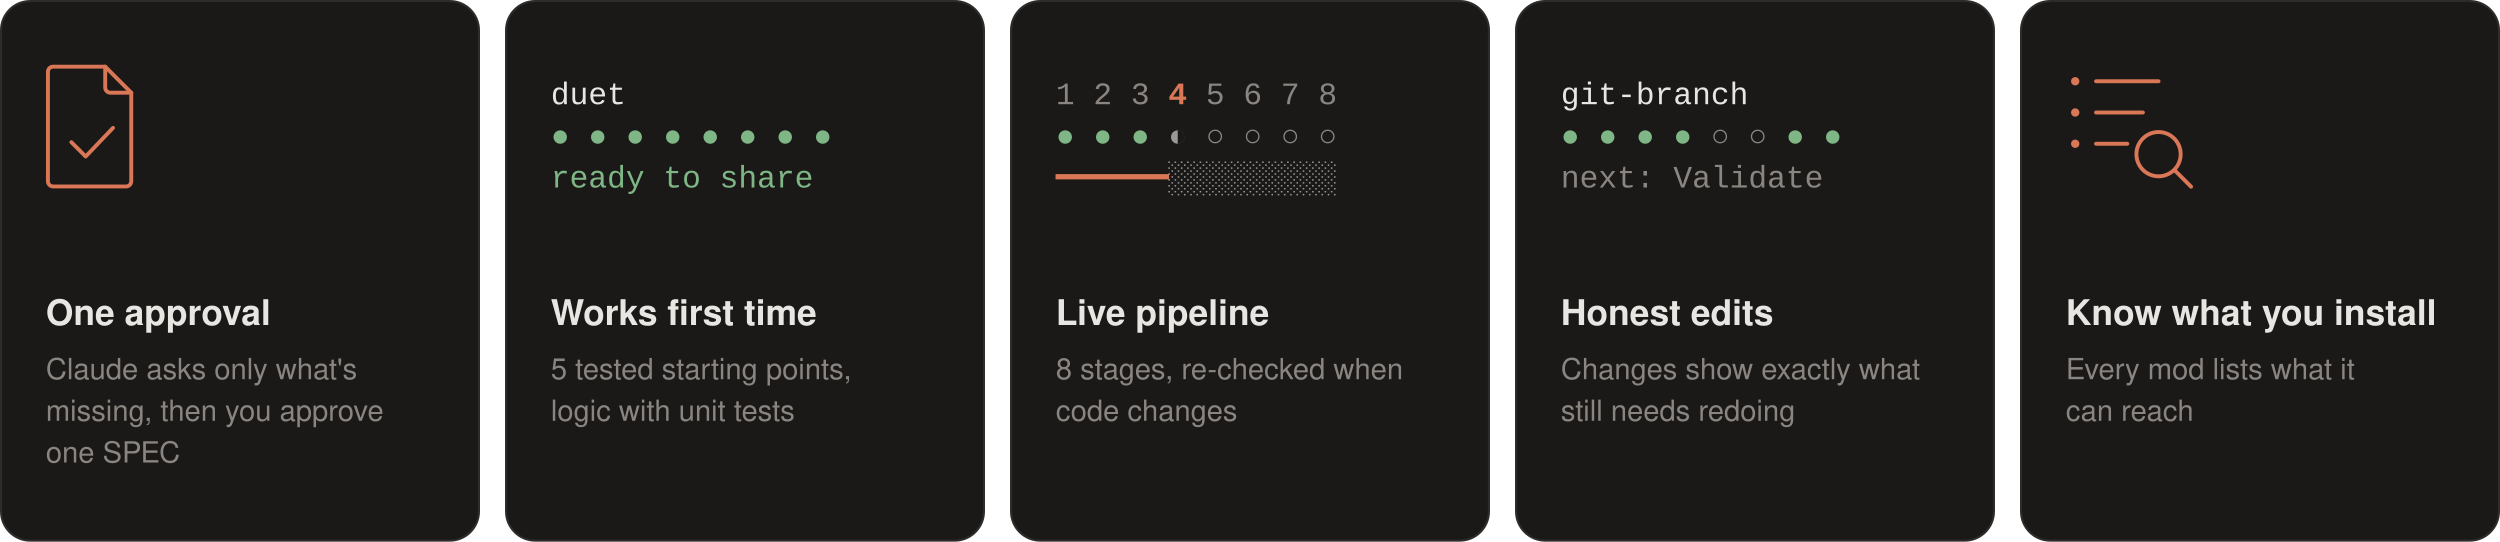
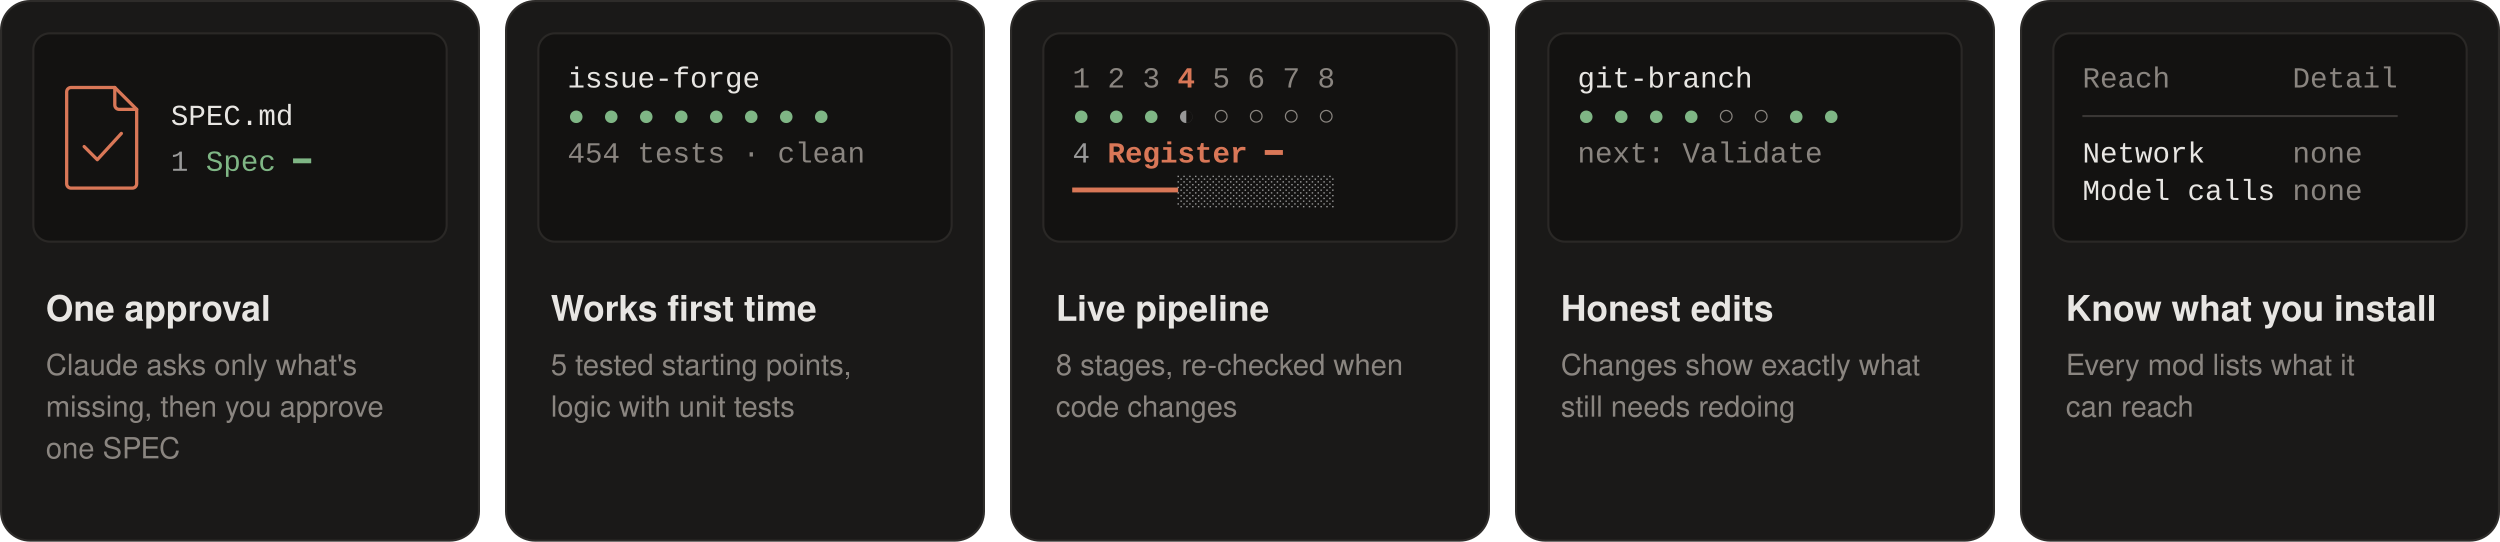
<svg xmlns="http://www.w3.org/2000/svg" width="1200" height="260" viewBox="0 0 1200 260" role="img" aria-labelledby="t d" xml:space="preserve" style="white-space:pre">
  <rect x="0.5" y="0.5" width="229.4" height="259" rx="14" fill="#1A1918" stroke="#2E2C2A" />
-   <g transform="translate(23.0 32) scale(1.25)" fill="none" stroke="#D97757" stroke-width="1.5" stroke-linecap="round" stroke-linejoin="round">
+   <rect x="16.0" y="16" width="198.4" height="100" rx="8" fill="#131211" stroke="#2A2826" />
+   <g transform="translate(32.0 42) scale(1.05)" fill="none" stroke="#D97757" stroke-width="1.5" stroke-linecap="round" stroke-linejoin="round">
    <path d="M0 2a2 2 0 0 1 2-2h20l10 10v34a2 2 0 0 1-2 2h-28a2 2 0 0 1-2-2z" />
    <path d="M22 0v8a2 2 0 0 0 2 2h8" />
-     <path d="M9 29l5.5 5.5l10.5-11" />
+     <path d="M8 27l6 6 11-12" />
  </g>
-   <text x="22.0" y="156" font-family="-apple-system, BlinkMacSystemFont, 'Segoe UI', 'Helvetica Neue', Helvetica, Arial, 'Liberation Sans', 'Noto Sans', sans-serif" font-size="17" font-weight="700" fill="#E8E6E3">One approval</text>
+   <g font-family="'JetBrains Mono', SFMono-Regular, Menlo, Consolas, 'Liberation Mono', monospace" font-size="14">
+     <text x="82.0" y="60.0" fill="#E8E6E3" xml:space="preserve" textLength="58.8" lengthAdjust="spacingAndGlyphs">SPEC.md</text>
+     <text x="82.0" y="82.0" fill="#999999" xml:space="preserve" textLength="8.4" lengthAdjust="spacingAndGlyphs">1</text>
+     <text x="98.8" y="82.0" fill="#7FB685" xml:space="preserve" textLength="50.4" lengthAdjust="spacingAndGlyphs">Spec ━</text>
+   </g>
+   <text x="22.0" y="154" font-family="-apple-system, BlinkMacSystemFont, 'Segoe UI', 'Helvetica Neue', Helvetica, Arial, 'Liberation Sans', 'Noto Sans', sans-serif" font-size="17" font-weight="700" fill="#E8E6E3">One approval</text>
  <g font-family="-apple-system, BlinkMacSystemFont, 'Segoe UI', 'Helvetica Neue', Helvetica, Arial, 'Liberation Sans', 'Noto Sans', sans-serif" font-size="14" fill="#8A8580">
-     <text x="22.0" y="182">Claude asks only what's</text>
-     <text x="22.0" y="202">missing, then you approve</text>
-     <text x="22.0" y="222">one SPEC</text>
+     <text x="22.0" y="180">Claude asks only what's</text>
+     <text x="22.0" y="200">missing, then you approve</text>
+     <text x="22.0" y="220">one SPEC</text>
  </g>
  <rect x="242.9" y="0.5" width="229.4" height="259" rx="14" fill="#1A1918" stroke="#2E2C2A" />
-   <g font-family="'JetBrains Mono', SFMono-Regular, Menlo, Consolas, 'Liberation Mono', monospace" font-size="15">
-     <text x="264.4" y="50" fill="#E8E6E3" xml:space="preserve" textLength="36" lengthAdjust="spacingAndGlyphs">duet</text>
-     <text x="264.4" y="70" fill="#7FB685" xml:space="preserve" textLength="9" lengthAdjust="spacingAndGlyphs">●</text>
-     <text x="282.4" y="70" fill="#7FB685" xml:space="preserve" textLength="9" lengthAdjust="spacingAndGlyphs">●</text>
-     <text x="300.4" y="70" fill="#7FB685" xml:space="preserve" textLength="9" lengthAdjust="spacingAndGlyphs">●</text>
-     <text x="318.4" y="70" fill="#7FB685" xml:space="preserve" textLength="9" lengthAdjust="spacingAndGlyphs">●</text>
-     <text x="336.4" y="70" fill="#7FB685" xml:space="preserve" textLength="9" lengthAdjust="spacingAndGlyphs">●</text>
-     <text x="354.4" y="70" fill="#7FB685" xml:space="preserve" textLength="9" lengthAdjust="spacingAndGlyphs">●</text>
-     <text x="372.4" y="70" fill="#7FB685" xml:space="preserve" textLength="9" lengthAdjust="spacingAndGlyphs">●</text>
-     <text x="390.4" y="70" fill="#7FB685" xml:space="preserve" textLength="9" lengthAdjust="spacingAndGlyphs">●</text>
-     <text x="264.4" y="90" fill="#7FB685" xml:space="preserve" textLength="126" lengthAdjust="spacingAndGlyphs">ready to share</text>
+   <rect x="258.4" y="16" width="198.4" height="100" rx="8" fill="#131211" stroke="#2A2826" />
+   <g font-family="'JetBrains Mono', SFMono-Regular, Menlo, Consolas, 'Liberation Mono', monospace" font-size="14">
+     <text x="272.4" y="42.0" fill="#E8E6E3" xml:space="preserve" textLength="92.4" lengthAdjust="spacingAndGlyphs">issue-forge</text>
+     <text x="272.4" y="60.0" fill="#7FB685" xml:space="preserve" textLength="8.4" lengthAdjust="spacingAndGlyphs">●</text>
+     <text x="289.2" y="60.0" fill="#7FB685" xml:space="preserve" textLength="8.4" lengthAdjust="spacingAndGlyphs">●</text>
+     <text x="306.0" y="60.0" fill="#7FB685" xml:space="preserve" textLength="8.4" lengthAdjust="spacingAndGlyphs">●</text>
+     <text x="322.8" y="60.0" fill="#7FB685" xml:space="preserve" textLength="8.4" lengthAdjust="spacingAndGlyphs">●</text>
+     <text x="339.6" y="60.0" fill="#7FB685" xml:space="preserve" textLength="8.4" lengthAdjust="spacingAndGlyphs">●</text>
+     <text x="356.4" y="60.0" fill="#7FB685" xml:space="preserve" textLength="8.4" lengthAdjust="spacingAndGlyphs">●</text>
+     <text x="373.2" y="60.0" fill="#7FB685" xml:space="preserve" textLength="8.4" lengthAdjust="spacingAndGlyphs">●</text>
+     <text x="390.0" y="60.0" fill="#7FB685" xml:space="preserve" textLength="8.4" lengthAdjust="spacingAndGlyphs">●</text>
+     <text x="272.4" y="78.0" fill="#8A8580" xml:space="preserve" textLength="142.8" lengthAdjust="spacingAndGlyphs">454 tests · clean</text>
  </g>
-   <text x="264.4" y="156" font-family="-apple-system, BlinkMacSystemFont, 'Segoe UI', 'Helvetica Neue', Helvetica, Arial, 'Liberation Sans', 'Noto Sans', sans-serif" font-size="17" font-weight="700" fill="#E8E6E3">Works first time</text>
+   <text x="264.4" y="154" font-family="-apple-system, BlinkMacSystemFont, 'Segoe UI', 'Helvetica Neue', Helvetica, Arial, 'Liberation Sans', 'Noto Sans', sans-serif" font-size="17" font-weight="700" fill="#E8E6E3">Works first time</text>
  <g font-family="-apple-system, BlinkMacSystemFont, 'Segoe UI', 'Helvetica Neue', Helvetica, Arial, 'Liberation Sans', 'Noto Sans', sans-serif" font-size="14" fill="#8A8580">
-     <text x="264.4" y="182">5 tested starting points,</text>
-     <text x="264.4" y="202">logic with unit tests</text>
+     <text x="264.4" y="180">5 tested starting points,</text>
+     <text x="264.4" y="200">logic with unit tests</text>
  </g>
  <rect x="485.3" y="0.5" width="229.4" height="259" rx="14" fill="#1A1918" stroke="#2E2C2A" />
-   <g font-family="'JetBrains Mono', SFMono-Regular, Menlo, Consolas, 'Liberation Mono', monospace" font-size="15">
-     <text x="506.8" y="50" fill="#8A8580" xml:space="preserve" textLength="45" lengthAdjust="spacingAndGlyphs">1 2 3</text>
-     <text x="560.8" y="50" fill="#D97757" font-weight="700" xml:space="preserve" textLength="9" lengthAdjust="spacingAndGlyphs">4</text>
-     <text x="578.8" y="50" fill="#8A8580" xml:space="preserve" textLength="63" lengthAdjust="spacingAndGlyphs">5 6 7 8</text>
-     <text x="506.8" y="70" fill="#7FB685" xml:space="preserve" textLength="9" lengthAdjust="spacingAndGlyphs">●</text>
-     <text x="524.8" y="70" fill="#7FB685" xml:space="preserve" textLength="9" lengthAdjust="spacingAndGlyphs">●</text>
-     <text x="542.8" y="70" fill="#7FB685" xml:space="preserve" textLength="9" lengthAdjust="spacingAndGlyphs">●</text>
-     <text x="560.8" y="70" fill="#999999" xml:space="preserve" textLength="9" lengthAdjust="spacingAndGlyphs">◐</text>
-     <text x="578.8" y="70" fill="#8A8580" xml:space="preserve" textLength="9" lengthAdjust="spacingAndGlyphs">○</text>
-     <text x="596.8" y="70" fill="#8A8580" xml:space="preserve" textLength="9" lengthAdjust="spacingAndGlyphs">○</text>
-     <text x="614.8" y="70" fill="#8A8580" xml:space="preserve" textLength="9" lengthAdjust="spacingAndGlyphs">○</text>
-     <text x="632.8" y="70" fill="#8A8580" xml:space="preserve" textLength="9" lengthAdjust="spacingAndGlyphs">○</text>
-     <text x="506.8" y="90" fill="#D97757" xml:space="preserve" textLength="54" lengthAdjust="spacingAndGlyphs">━━━━━━</text>
-     <text x="560.8" y="90" fill="#999999" xml:space="preserve" textLength="81" lengthAdjust="spacingAndGlyphs">░░░░░░░░░</text>
+   <rect x="500.8" y="16" width="198.4" height="100" rx="8" fill="#131211" stroke="#2A2826" />
+   <g font-family="'JetBrains Mono', SFMono-Regular, Menlo, Consolas, 'Liberation Mono', monospace" font-size="14">
+     <text x="514.8" y="42.0" fill="#8A8580" xml:space="preserve" textLength="42.0" lengthAdjust="spacingAndGlyphs">1 2 3</text>
+     <text x="565.2" y="42.0" fill="#D97757" font-weight="700" xml:space="preserve" textLength="8.4" lengthAdjust="spacingAndGlyphs">4</text>
+     <text x="582.0" y="42.0" fill="#8A8580" xml:space="preserve" textLength="58.8" lengthAdjust="spacingAndGlyphs">5 6 7 8</text>
+     <text x="514.8" y="60.0" fill="#7FB685" xml:space="preserve" textLength="8.4" lengthAdjust="spacingAndGlyphs">●</text>
+     <text x="531.6" y="60.0" fill="#7FB685" xml:space="preserve" textLength="8.4" lengthAdjust="spacingAndGlyphs">●</text>
+     <text x="548.4" y="60.0" fill="#7FB685" xml:space="preserve" textLength="8.4" lengthAdjust="spacingAndGlyphs">●</text>
+     <text x="565.2" y="60.0" fill="#999999" xml:space="preserve" textLength="8.4" lengthAdjust="spacingAndGlyphs">◐</text>
+     <text x="582.0" y="60.0" fill="#8A8580" xml:space="preserve" textLength="8.4" lengthAdjust="spacingAndGlyphs">○</text>
+     <text x="598.8" y="60.0" fill="#8A8580" xml:space="preserve" textLength="8.4" lengthAdjust="spacingAndGlyphs">○</text>
+     <text x="615.6" y="60.0" fill="#8A8580" xml:space="preserve" textLength="8.4" lengthAdjust="spacingAndGlyphs">○</text>
+     <text x="632.4" y="60.0" fill="#8A8580" xml:space="preserve" textLength="8.4" lengthAdjust="spacingAndGlyphs">○</text>
+     <text x="514.8" y="78.0" fill="#999999" xml:space="preserve" textLength="8.4" lengthAdjust="spacingAndGlyphs">4</text>
+     <text x="531.6" y="78.0" fill="#D97757" font-weight="700" xml:space="preserve" textLength="67.2" lengthAdjust="spacingAndGlyphs">Register</text>
+     <text x="598.8" y="78.0" fill="#D97757" xml:space="preserve" textLength="16.8" lengthAdjust="spacingAndGlyphs"> ━</text>
+     <text x="514.8" y="96.0" fill="#D97757" xml:space="preserve" textLength="50.4" lengthAdjust="spacingAndGlyphs">━━━━━━</text>
+     <text x="565.2" y="96.0" fill="#999999" xml:space="preserve" textLength="75.6" lengthAdjust="spacingAndGlyphs">░░░░░░░░░</text>
  </g>
-   <text x="506.8" y="156" font-family="-apple-system, BlinkMacSystemFont, 'Segoe UI', 'Helvetica Neue', Helvetica, Arial, 'Liberation Sans', 'Noto Sans', sans-serif" font-size="17" font-weight="700" fill="#E8E6E3">Live pipeline</text>
+   <text x="506.8" y="154" font-family="-apple-system, BlinkMacSystemFont, 'Segoe UI', 'Helvetica Neue', Helvetica, Arial, 'Liberation Sans', 'Noto Sans', sans-serif" font-size="17" font-weight="700" fill="#E8E6E3">Live pipeline</text>
  <g font-family="-apple-system, BlinkMacSystemFont, 'Segoe UI', 'Helvetica Neue', Helvetica, Arial, 'Liberation Sans', 'Noto Sans', sans-serif" font-size="14" fill="#8A8580">
-     <text x="506.8" y="182">8 stages, re-checked when</text>
-     <text x="506.8" y="202">code changes</text>
+     <text x="506.8" y="180">8 stages, re-checked when</text>
+     <text x="506.8" y="200">code changes</text>
  </g>
  <rect x="727.7" y="0.5" width="229.4" height="259" rx="14" fill="#1A1918" stroke="#2E2C2A" />
-   <g font-family="'JetBrains Mono', SFMono-Regular, Menlo, Consolas, 'Liberation Mono', monospace" font-size="15">
-     <text x="749.2" y="50" fill="#E8E6E3" xml:space="preserve" textLength="90" lengthAdjust="spacingAndGlyphs">git-branch</text>
-     <text x="749.2" y="70" fill="#7FB685" xml:space="preserve" textLength="9" lengthAdjust="spacingAndGlyphs">●</text>
-     <text x="767.2" y="70" fill="#7FB685" xml:space="preserve" textLength="9" lengthAdjust="spacingAndGlyphs">●</text>
-     <text x="785.2" y="70" fill="#7FB685" xml:space="preserve" textLength="9" lengthAdjust="spacingAndGlyphs">●</text>
-     <text x="803.2" y="70" fill="#7FB685" xml:space="preserve" textLength="9" lengthAdjust="spacingAndGlyphs">●</text>
-     <text x="821.2" y="70" fill="#8A8580" xml:space="preserve" textLength="9" lengthAdjust="spacingAndGlyphs">○</text>
-     <text x="839.2" y="70" fill="#8A8580" xml:space="preserve" textLength="9" lengthAdjust="spacingAndGlyphs">○</text>
-     <text x="857.2" y="70" fill="#7FB685" xml:space="preserve" textLength="9" lengthAdjust="spacingAndGlyphs">●</text>
-     <text x="875.2" y="70" fill="#7FB685" xml:space="preserve" textLength="9" lengthAdjust="spacingAndGlyphs">●</text>
-     <text x="749.2" y="90" fill="#8A8580" xml:space="preserve" textLength="126" lengthAdjust="spacingAndGlyphs">next: Validate</text>
+   <rect x="743.2" y="16" width="198.4" height="100" rx="8" fill="#131211" stroke="#2A2826" />
+   <g font-family="'JetBrains Mono', SFMono-Regular, Menlo, Consolas, 'Liberation Mono', monospace" font-size="14">
+     <text x="757.2" y="42.0" fill="#E8E6E3" xml:space="preserve" textLength="84.0" lengthAdjust="spacingAndGlyphs">git-branch</text>
+     <text x="757.2" y="60.0" fill="#7FB685" xml:space="preserve" textLength="8.4" lengthAdjust="spacingAndGlyphs">●</text>
+     <text x="774.0" y="60.0" fill="#7FB685" xml:space="preserve" textLength="8.4" lengthAdjust="spacingAndGlyphs">●</text>
+     <text x="790.8" y="60.0" fill="#7FB685" xml:space="preserve" textLength="8.4" lengthAdjust="spacingAndGlyphs">●</text>
+     <text x="807.6" y="60.0" fill="#7FB685" xml:space="preserve" textLength="8.4" lengthAdjust="spacingAndGlyphs">●</text>
+     <text x="824.4" y="60.0" fill="#8A8580" xml:space="preserve" textLength="8.4" lengthAdjust="spacingAndGlyphs">○</text>
+     <text x="841.2" y="60.0" fill="#8A8580" xml:space="preserve" textLength="8.4" lengthAdjust="spacingAndGlyphs">○</text>
+     <text x="858.0" y="60.0" fill="#7FB685" xml:space="preserve" textLength="8.4" lengthAdjust="spacingAndGlyphs">●</text>
+     <text x="874.8" y="60.0" fill="#7FB685" xml:space="preserve" textLength="8.4" lengthAdjust="spacingAndGlyphs">●</text>
+     <text x="757.2" y="78.0" fill="#8A8580" xml:space="preserve" textLength="117.6" lengthAdjust="spacingAndGlyphs">next: Validate</text>
  </g>
-   <text x="749.2" y="156" font-family="-apple-system, BlinkMacSystemFont, 'Segoe UI', 'Helvetica Neue', Helvetica, Arial, 'Liberation Sans', 'Noto Sans', sans-serif" font-size="17" font-weight="700" fill="#E8E6E3">Honest edits</text>
+   <text x="749.2" y="154" font-family="-apple-system, BlinkMacSystemFont, 'Segoe UI', 'Helvetica Neue', Helvetica, Arial, 'Liberation Sans', 'Noto Sans', sans-serif" font-size="17" font-weight="700" fill="#E8E6E3">Honest edits</text>
  <g font-family="-apple-system, BlinkMacSystemFont, 'Segoe UI', 'Helvetica Neue', Helvetica, Arial, 'Liberation Sans', 'Noto Sans', sans-serif" font-size="14" fill="#8A8580">
-     <text x="749.2" y="182">Changes show exactly what</text>
-     <text x="749.2" y="202">still needs redoing</text>
+     <text x="749.2" y="180">Changes show exactly what</text>
+     <text x="749.2" y="200">still needs redoing</text>
  </g>
  <rect x="970.1" y="0.5" width="229.4" height="259" rx="14" fill="#1A1918" stroke="#2E2C2A" />
-   <g transform="translate(993.6 34) scale(1.25)" fill="none" stroke="#D97757" stroke-width="1.5" stroke-linecap="round" stroke-linejoin="round">
-     <circle cx="2" cy="4" r="1.6" fill="#D97757" stroke="none" />
-     <path d="M10 4h24" />
-     <circle cx="2" cy="16" r="1.6" fill="#D97757" stroke="none" />
-     <path d="M10 16h18" />
-     <circle cx="2" cy="28" r="1.6" fill="#D97757" stroke="none" />
-     <path d="M10 28h12" />
-     <circle cx="34" cy="32" r="8.5" />
-     <path d="M40.2 38.2l6.3 6.3" />
+   <rect x="985.6" y="16" width="198.4" height="100" rx="8" fill="#131211" stroke="#2A2826" />
+   <g font-family="'JetBrains Mono', SFMono-Regular, Menlo, Consolas, 'Liberation Mono', monospace" font-size="14">
+     <text x="999.6" y="42.0" fill="#8A8580" xml:space="preserve" textLength="151.2" lengthAdjust="spacingAndGlyphs">Reach       Detail</text>
+     <text x="999.6" y="60.0" fill="#3A3735" xml:space="preserve" textLength="151.2" lengthAdjust="spacingAndGlyphs">──────────────────</text>
+     <text x="999.6" y="78.0" fill="#E8E6E3" xml:space="preserve" textLength="58.8" lengthAdjust="spacingAndGlyphs">Network</text>
+     <text x="1100.4" y="78.0" fill="#8A8580" xml:space="preserve" textLength="33.6" lengthAdjust="spacingAndGlyphs">none</text>
+     <text x="999.6" y="96.0" fill="#E8E6E3" xml:space="preserve" textLength="92.4" lengthAdjust="spacingAndGlyphs">Model calls</text>
+     <text x="1100.4" y="96.0" fill="#8A8580" xml:space="preserve" textLength="33.6" lengthAdjust="spacingAndGlyphs">none</text>
  </g>
-   <text x="991.6" y="156" font-family="-apple-system, BlinkMacSystemFont, 'Segoe UI', 'Helvetica Neue', Helvetica, Arial, 'Liberation Sans', 'Noto Sans', sans-serif" font-size="17" font-weight="700" fill="#E8E6E3">Know what you install</text>
+   <text x="991.6" y="154" font-family="-apple-system, BlinkMacSystemFont, 'Segoe UI', 'Helvetica Neue', Helvetica, Arial, 'Liberation Sans', 'Noto Sans', sans-serif" font-size="17" font-weight="700" fill="#E8E6E3">Know what you install</text>
  <g font-family="-apple-system, BlinkMacSystemFont, 'Segoe UI', 'Helvetica Neue', Helvetica, Arial, 'Liberation Sans', 'Noto Sans', sans-serif" font-size="14" fill="#8A8580">
-     <text x="991.6" y="182">Every mod lists what it</text>
-     <text x="991.6" y="202">can reach</text>
+     <text x="991.6" y="180">Every mod lists what it</text>
+     <text x="991.6" y="200">can reach</text>
  </g>
</svg>
